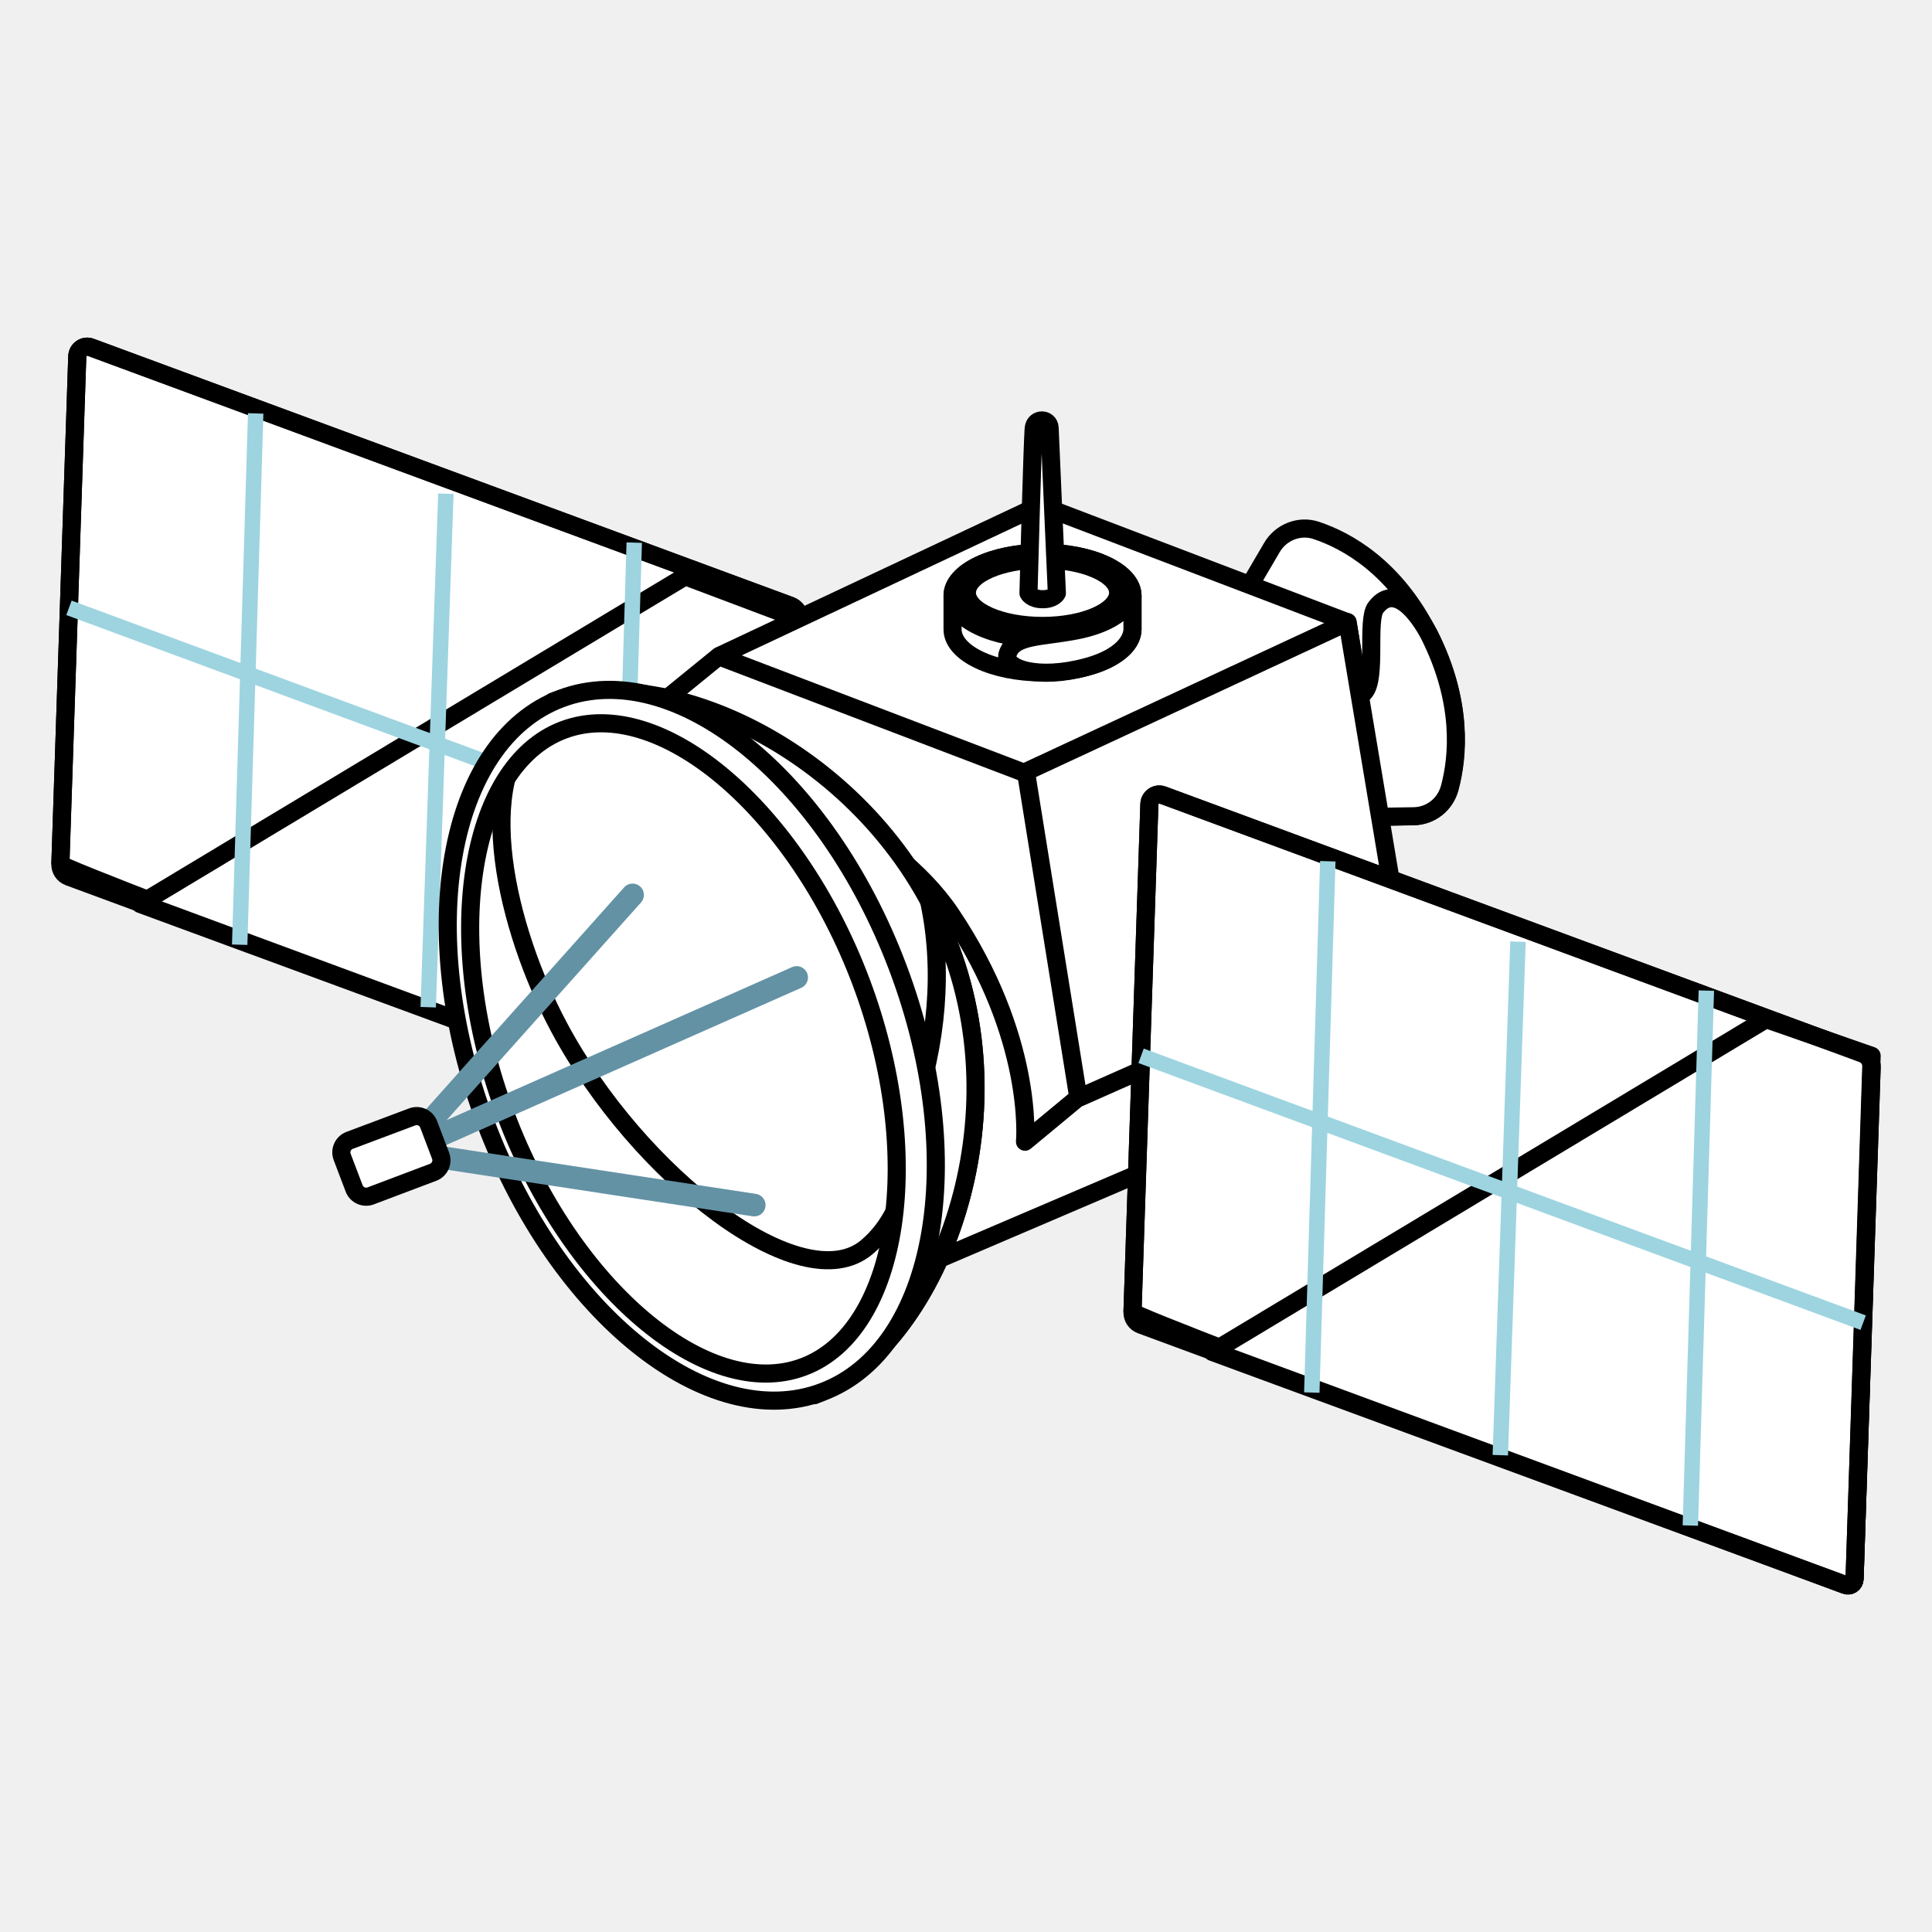
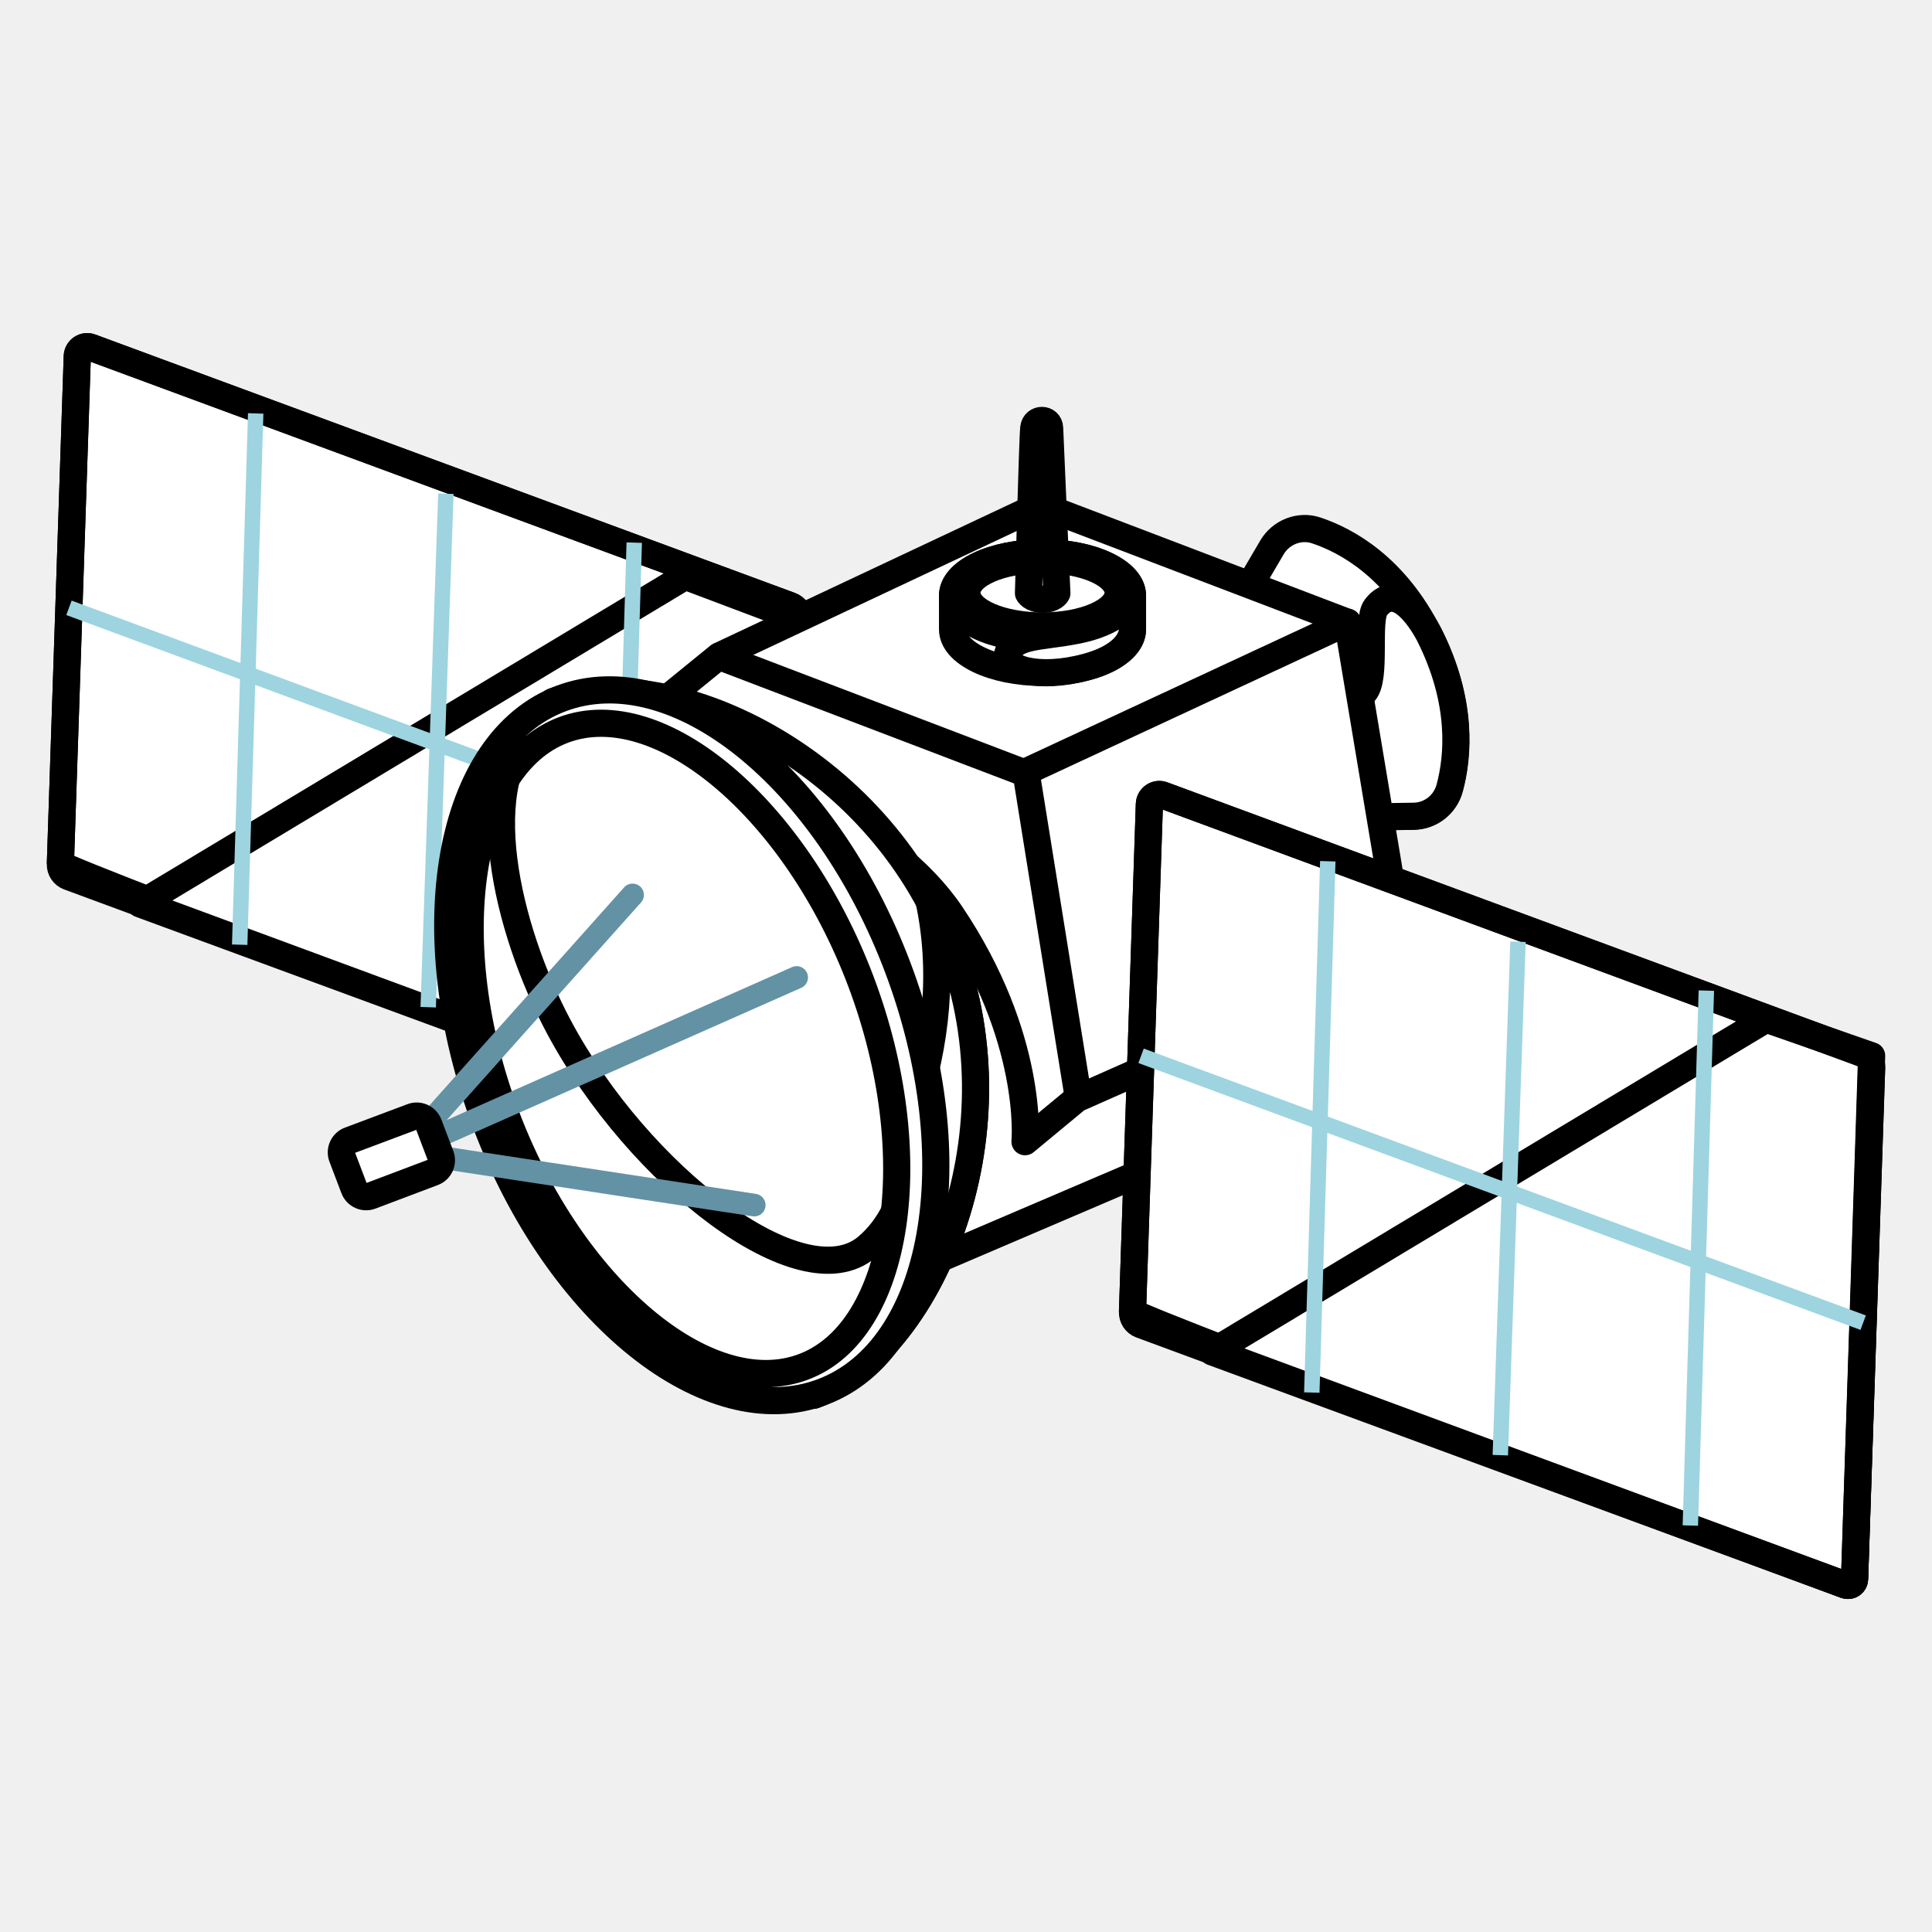
<svg xmlns="http://www.w3.org/2000/svg" version="1.1" id="Layer_4" x="0px" y="0px" viewBox="0 0 128 128" style="enable-background:new 0 0 128 128;" xml:space="preserve">
  <g>
    <g>
-       <path d="M51.24,75.33c0,0-47.26-17.71-47.24-18.08L5.12,23.6c0.02-0.45,0.47-0.75,0.89-0.59l46.35,17.12    c0.38,0.14,0.62,0.51,0.61,0.91l-1.13,33.9C51.83,75.24,51.53,75.44,51.24,75.33z" fill="#ffffff" stroke="#000000" stroke-width="1.2" stroke-linecap="round" stroke-linejoin="round" />
-       <path d="M9.29,59.89l41.95,15.44c0.28,0.11,0.59-0.09,0.6-0.4l1.13-33.9l-7.57-2.85L9.29,59.89z" fill="#ffffff" stroke="#000000" stroke-width="1.2" stroke-linecap="round" stroke-linejoin="round" />
-       <path d="M51.24,75.33L4.55,58.08    C4.21,57.95,3.99,57.62,4,57.26L5.12,23.6c0.02-0.45,0.47-0.75,0.89-0.59l46.35,17.12c0.38,0.14,0.62,0.51,0.61,0.91l-1.13,33.9    C51.83,75.24,51.53,75.44,51.24,75.33z" fill="none" stroke="#000000" stroke-width="1.2" stroke-linecap="round" stroke-linejoin="round" />
+       <path d="M51.24,75.33c0,0-47.26-17.71-47.24-18.08L5.12,23.6c0.02-0.45,0.47-0.75,0.89-0.59l46.35,17.12    c0.38,0.14,0.62,0.51,0.61,0.91l-1.13,33.9C51.83,75.24,51.53,75.44,51.24,75.33z" fill="#ffffff" stroke="#000000" stroke-width="1.8" stroke-linecap="round" stroke-linejoin="round" />
+       <path d="M9.29,59.89l41.95,15.44c0.28,0.11,0.59-0.09,0.6-0.4l1.13-33.9l-7.57-2.85L9.29,59.89z" fill="#ffffff" stroke="#000000" stroke-width="1.8" stroke-linecap="round" stroke-linejoin="round" />
+       <path d="M51.24,75.33L4.55,58.08    C4.21,57.95,3.99,57.62,4,57.26L5.12,23.6c0.02-0.45,0.47-0.75,0.89-0.59l46.35,17.12c0.38,0.14,0.62,0.51,0.61,0.91l-1.13,33.9    C51.83,75.24,51.53,75.44,51.24,75.33z" fill="none" stroke="#000000" stroke-width="1.8" stroke-linecap="round" stroke-linejoin="round" />
      <line style="fill:none;stroke:#9DD4E0;stroke-width:1.021;stroke-miterlimit:10;" x1="52.41" y1="57.96" x2="4.57" y2="40.27" />
      <line style="fill:none;stroke:#9DD4E0;stroke-width:1.021;stroke-miterlimit:10;" x1="29.54" y1="32.71" x2="28.37" y2="66.73" />
      <line style="fill:none;stroke:#9DD4E0;stroke-width:1.021;stroke-miterlimit:10;" x1="16.94" y1="27.39" x2="15.88" y2="62.59" />
      <line style="fill:none;stroke:#9DD4E0;stroke-width:1.021;stroke-miterlimit:10;" x1="42.02" y1="35.95" x2="40.96" y2="71.39" />
    </g>
-     <path d="M82.81,38.76l1.46-2.49c0.59-1.01,1.82-1.5,2.93-1.13c2.04,0.68,5.21,2.43,7.46,6.88   c2.27,4.49,1.93,8.12,1.37,10.17c-0.29,1.09-1.26,1.85-2.38,1.88l-2.04,0.04L82.81,38.76z" fill="#ffffff" stroke="#000000" stroke-width="1.2" stroke-linecap="round" stroke-linejoin="round" />
-     <path d="M91.15,40.25c-0.63,0.82,0.08,4.67-0.76,5.61c-0.42,0.46-1.01,0.9-1.58,0.65l2.29,7.61l2.57-0.04   c1.13-0.02,2.09-0.79,2.38-1.88c0.55-2.05,0.9-5.68-1.37-10.17C94.38,41.46,92.62,38.32,91.15,40.25z" fill="#ffffff" stroke="#000000" stroke-width="1.2" stroke-linecap="round" stroke-linejoin="round" />
+     <path d="M82.81,38.76l1.46-2.49c0.59-1.01,1.82-1.5,2.93-1.13c2.04,0.68,5.21,2.43,7.46,6.88   c2.27,4.49,1.93,8.12,1.37,10.17c-0.29,1.09-1.26,1.85-2.38,1.88l-2.04,0.04L82.81,38.76z" fill="#ffffff" stroke="#000000" stroke-width="1.8" stroke-linecap="round" stroke-linejoin="round" />
+     <path d="M91.15,40.25c-0.63,0.82,0.08,4.67-0.76,5.61c-0.42,0.46-1.01,0.9-1.58,0.65l2.29,7.61l2.57-0.04   c1.13-0.02,2.09-0.79,2.38-1.88c0.55-2.05,0.9-5.68-1.37-10.17C94.38,41.46,92.62,38.32,91.15,40.25z" fill="#ffffff" stroke="#000000" stroke-width="1.8" stroke-linecap="round" stroke-linejoin="round" />
    <g>
-       <polygon points="89.28,41.23 68.9,33.46 47.71,43.43 53.65,86 75.83,76.52 92.74,62.75   " fill="#ffffff" stroke="#000000" stroke-width="1.2" stroke-linecap="round" stroke-linejoin="round" />
-       <polygon points="89.28,41.22 67.95,51.14 53.85,86.39 76.03,76.91 92.94,63.14   " fill="#ffffff" stroke="#000000" stroke-width="1.2" stroke-linecap="round" stroke-linejoin="round" />
-       <polygon points="67.99,51.25 47.62,43.48 30.71,57.24 34.17,78.77 54.54,86.53 71.45,72.77   " fill="#ffffff" stroke="#000000" stroke-width="1.2" stroke-linecap="round" stroke-linejoin="round" />
+       <polygon points="89.28,41.23 68.9,33.46 47.71,43.43 53.65,86 75.83,76.52 92.74,62.75   " fill="#ffffff" stroke="#000000" stroke-width="1.8" stroke-linecap="round" stroke-linejoin="round" />
+       <polygon points="89.28,41.22 67.95,51.14 53.85,86.39 76.03,76.91 92.94,63.14   " fill="#ffffff" stroke="#000000" stroke-width="1.8" stroke-linecap="round" stroke-linejoin="round" />
+       <polygon points="67.99,51.25 47.62,43.48 30.71,57.24 34.17,78.77 54.54,86.53 71.45,72.77   " fill="#ffffff" stroke="#000000" stroke-width="1.8" stroke-linecap="round" stroke-linejoin="round" />
    </g>
-     <path d="M93.17,63.12l-21.82,9.67l-3.44,2.85c0.01-0.14,0.6-6.87-4.9-15.06c-3.95-5.89-12.89-9.2-12.89-9.2   l4.45,35.3l22.17-9.48L93.17,63.12z" fill="#ffffff" stroke="#000000" stroke-width="1.2" stroke-linecap="round" stroke-linejoin="round" />
+     <path d="M93.17,63.12l-21.82,9.67l-3.44,2.85c0.01-0.14,0.6-6.87-4.9-15.06c-3.95-5.89-12.89-9.2-12.89-9.2   l4.45,35.3l22.17-9.48L93.17,63.12z" fill="#ffffff" stroke="#000000" stroke-width="1.8" stroke-linecap="round" stroke-linejoin="round" />
    <g>
-       <path d="M122.27,105.01c0,0-47.26-17.71-47.24-18.08l1.12-33.66c0.02-0.45,0.47-0.75,0.89-0.59l46.35,17.12    c0.38,0.14,0.62,0.51,0.61,0.91l-1.13,33.9C122.86,104.92,122.56,105.12,122.27,105.01z" fill="#ffffff" stroke="#000000" stroke-width="1.2" stroke-linecap="round" stroke-linejoin="round" />
-       <path d="M80.32,89.57l41.95,15.44c0.28,0.11,0.59-0.09,0.6-0.4L124,69.95l-6.99-2.43L80.32,89.57z" fill="#ffffff" stroke="#000000" stroke-width="1.2" stroke-linecap="round" stroke-linejoin="round" />
-       <path d="M122.27,105.01L75.58,87.76    c-0.34-0.13-0.56-0.46-0.55-0.83l1.12-33.66c0.02-0.45,0.47-0.75,0.89-0.59l46.35,17.12c0.38,0.14,0.62,0.51,0.61,0.91l-1.13,33.9    C122.86,104.92,122.56,105.12,122.27,105.01z" fill="none" stroke="#000000" stroke-width="1.2" stroke-linecap="round" stroke-linejoin="round" />
+       <path d="M122.27,105.01c0,0-47.26-17.71-47.24-18.08l1.12-33.66c0.02-0.45,0.47-0.75,0.89-0.59l46.35,17.12    c0.38,0.14,0.62,0.51,0.61,0.91l-1.13,33.9C122.86,104.92,122.56,105.12,122.27,105.01z" fill="#ffffff" stroke="#000000" stroke-width="1.8" stroke-linecap="round" stroke-linejoin="round" />
+       <path d="M80.32,89.57l41.95,15.44c0.28,0.11,0.59-0.09,0.6-0.4L124,69.95l-6.99-2.43L80.32,89.57z" fill="#ffffff" stroke="#000000" stroke-width="1.8" stroke-linecap="round" stroke-linejoin="round" />
+       <path d="M122.27,105.01L75.58,87.76    c-0.34-0.13-0.56-0.46-0.55-0.83l1.12-33.66c0.02-0.45,0.47-0.75,0.89-0.59l46.35,17.12c0.38,0.14,0.62,0.51,0.61,0.91l-1.13,33.9    C122.86,104.92,122.56,105.12,122.27,105.01z" fill="none" stroke="#000000" stroke-width="1.8" stroke-linecap="round" stroke-linejoin="round" />
      <line style="fill:none;stroke:#9DD4E0;stroke-width:1.021;stroke-miterlimit:10;" x1="123.44" y1="87.63" x2="75.6" y2="69.95" />
      <line style="fill:none;stroke:#9DD4E0;stroke-width:1.021;stroke-miterlimit:10;" x1="100.57" y1="62.39" x2="99.4" y2="96.41" />
      <line style="fill:none;stroke:#9DD4E0;stroke-width:1.021;stroke-miterlimit:10;" x1="87.97" y1="57.06" x2="86.91" y2="92.26" />
      <line style="fill:none;stroke:#9DD4E0;stroke-width:1.021;stroke-miterlimit:10;" x1="113.05" y1="65.63" x2="111.99" y2="101.07" />
    </g>
-     <path d="M75.03,39.47c0-1.57-2.67-2.85-5.96-2.85c-3.29,0-5.96,1.27-5.96,2.85c0,0.4,0,1.84,0,2.23   c0,1.57,2.67,2.85,5.96,2.85c3.29,0,5.96-1.27,5.96-2.85C75.03,41.31,75.03,39.87,75.03,39.47z" fill="#ffffff" stroke="#000000" stroke-width="1.2" stroke-linecap="round" stroke-linejoin="round" />
-     <ellipse cx="69.07" cy="39.47" rx="5.96" ry="2.85" fill="#ffffff" stroke="#000000" stroke-width="1.2" stroke-linecap="round" stroke-linejoin="round" />
-     <ellipse cx="69.07" cy="39.27" rx="5.01" ry="2.2" fill="#ffffff" stroke="#000000" stroke-width="1.2" stroke-linecap="round" stroke-linejoin="round" />
-     <path d="M70.02,39.3c0,0-0.19,0.4-0.94,0.4c-0.75,0-0.94-0.4-0.94-0.4s0.27-10.28,0.35-10.95   c0.08-0.67,1.02-0.65,1.05,0C69.56,29,70.02,39.3,70.02,39.3z" fill="#ffffff" stroke="#000000" stroke-width="1.2" stroke-linecap="round" stroke-linejoin="round" />
-     <path d="M75.03,39.47c0,0-0.37,1.63-3.68,2.29c-2.43,0.48-4.17,0.29-4.59,1.56   c-0.32,0.96,1.98,1.75,5.23,0.87c2.93-0.8,3.04-2.26,3.04-2.48S75.03,39.47,75.03,39.47z" fill="#ffffff" stroke="#000000" stroke-width="1.2" stroke-linecap="round" stroke-linejoin="round" />
+     <path d="M75.03,39.47c0-1.57-2.67-2.85-5.96-2.85c-3.29,0-5.96,1.27-5.96,2.85c0,0.4,0,1.84,0,2.23   c0,1.57,2.67,2.85,5.96,2.85c3.29,0,5.96-1.27,5.96-2.85C75.03,41.31,75.03,39.87,75.03,39.47z" fill="#ffffff" stroke="#000000" stroke-width="1.8" stroke-linecap="round" stroke-linejoin="round" />
+     <ellipse cx="69.07" cy="39.47" rx="5.96" ry="2.85" fill="#ffffff" stroke="#000000" stroke-width="1.8" stroke-linecap="round" stroke-linejoin="round" />
+     <ellipse cx="69.07" cy="39.27" rx="5.01" ry="2.2" fill="#ffffff" stroke="#000000" stroke-width="1.8" stroke-linecap="round" stroke-linejoin="round" />
+     <path d="M70.02,39.3c0,0-0.19,0.4-0.94,0.4c-0.75,0-0.94-0.4-0.94-0.4s0.27-10.28,0.35-10.95   c0.08-0.67,1.02-0.65,1.05,0C69.56,29,70.02,39.3,70.02,39.3z" fill="#ffffff" stroke="#000000" stroke-width="1.8" stroke-linecap="round" stroke-linejoin="round" />
+     <path d="M75.03,39.47c0,0-0.37,1.63-3.68,2.29c-2.43,0.48-4.17,0.29-4.59,1.56   c-0.32,0.96,1.98,1.75,5.23,0.87c2.93-0.8,3.04-2.26,3.04-2.48S75.03,39.47,75.03,39.47z" fill="#ffffff" stroke="#000000" stroke-width="1.8" stroke-linecap="round" stroke-linejoin="round" />
    <g>
-       <path d="M53.94,92.43L36.62,46.49c7.54-2.84,21.56,3.62,26.34,16.3S61.48,89.59,53.94,92.43z" fill="#ffffff" stroke="#000000" stroke-width="1.2" stroke-linecap="round" stroke-linejoin="round" />
-       <path d="M51.7,86.49l2.24,5.94c7.54-2.84,13.81-16.95,9.02-29.64c-0.4-1.06-0.87-2.08-1.4-3.06    C63.46,68.62,59.96,79.65,51.7,86.49z" fill="#ffffff" stroke="#000000" stroke-width="1.2" stroke-linecap="round" stroke-linejoin="round" />
-       <ellipse transform="matrix(0.9357 -0.3527 0.3527 0.9357 -21.628 20.4239)" cx="45.23" cy="69.56" rx="13.25" ry="23.6" fill="#ffffff" stroke="#000000" stroke-width="1.2" stroke-linecap="round" stroke-linejoin="round" />
-       <path d="M37.04,68.06c-3.51-6.56-5.78-16.39-1.43-20.05c4.59-3.86,11.08,0.68,14.34,3.57    c1.81,1.6,2.76,2.85,3.7,4.13c5.36,7.3,9.97,21.66,3.79,26.91C53.13,86.28,42.29,77.88,37.04,68.06z" fill="#ffffff" stroke="#000000" stroke-width="1.2" stroke-linecap="round" stroke-linejoin="round" />
-       <path d="M33.52,73.89c-4.31-11.44-2.57-23.13,3.81-25.53s15.4,5.23,19.71,16.67s2.57,23.13-3.81,25.53    S37.83,85.33,33.52,73.89 M32.18,74.4c4.78,12.69,14.77,20.67,22.31,17.82c7.54-2.84,9.78-15.43,4.99-28.12    S44.71,43.44,37.17,46.28C29.63,49.12,27.4,61.71,32.18,74.4L32.18,74.4z" fill="#ffffff" stroke="#000000" stroke-width="1.2" stroke-linecap="round" stroke-linejoin="round" />
+       <path d="M53.94,92.43L36.62,46.49c7.54-2.84,21.56,3.62,26.34,16.3S61.48,89.59,53.94,92.43z" fill="#ffffff" stroke="#000000" stroke-width="1.8" stroke-linecap="round" stroke-linejoin="round" />
+       <path d="M51.7,86.49l2.24,5.94c7.54-2.84,13.81-16.95,9.02-29.64c-0.4-1.06-0.87-2.08-1.4-3.06    C63.46,68.62,59.96,79.65,51.7,86.49z" fill="#ffffff" stroke="#000000" stroke-width="1.8" stroke-linecap="round" stroke-linejoin="round" />
+       <ellipse transform="matrix(0.9357 -0.3527 0.3527 0.9357 -21.628 20.4239)" cx="45.23" cy="69.56" rx="13.25" ry="23.6" fill="#ffffff" stroke="#000000" stroke-width="1.8" stroke-linecap="round" stroke-linejoin="round" />
+       <path d="M37.04,68.06c-3.51-6.56-5.78-16.39-1.43-20.05c4.59-3.86,11.08,0.68,14.34,3.57    c1.81,1.6,2.76,2.85,3.7,4.13c5.36,7.3,9.97,21.66,3.79,26.91C53.13,86.28,42.29,77.88,37.04,68.06z" fill="#ffffff" stroke="#000000" stroke-width="1.8" stroke-linecap="round" stroke-linejoin="round" />
+       <path d="M33.52,73.89c-4.31-11.44-2.57-23.13,3.81-25.53s15.4,5.23,19.71,16.67s2.57,23.13-3.81,25.53    S37.83,85.33,33.52,73.89 M32.18,74.4c4.78,12.69,14.77,20.67,22.31,17.82c7.54-2.84,9.78-15.43,4.99-28.12    S44.71,43.44,37.17,46.28C29.63,49.12,27.4,61.71,32.18,74.4L32.18,74.4z" fill="#ffffff" stroke="#000000" stroke-width="1.8" stroke-linecap="round" stroke-linejoin="round" />
      <line style="fill:none;stroke:#6392A5;stroke-width:1.5;stroke-linecap:round;stroke-miterlimit:10;" x1="26.72" y1="76.3" x2="52.78" y2="64.76" />
      <line style="fill:none;stroke:#6392A5;stroke-width:1.5;stroke-linecap:round;stroke-miterlimit:10;" x1="26.72" y1="76.3" x2="41.91" y2="59.29" />
      <line style="fill:none;stroke:#6392A5;stroke-width:1.5;stroke-linecap:round;stroke-miterlimit:10;" x1="26.72" y1="76.3" x2="49.97" y2="79.84" />
-       <path d="M28.4,74.49l0.79,2.08c0.17,0.44-0.06,0.94-0.5,1.1l-4.13,1.56c-0.44,0.17-0.94-0.06-1.1-0.5    l-0.79-2.08c-0.17-0.44,0.06-0.94,0.5-1.1L27.3,74C27.74,73.83,28.23,74.05,28.4,74.49z" fill="#ffffff" stroke="#000000" stroke-width="1.2" stroke-linecap="round" stroke-linejoin="round" />
+       <path d="M28.4,74.49l0.79,2.08c0.17,0.44-0.06,0.94-0.5,1.1l-4.13,1.56c-0.44,0.17-0.94-0.06-1.1-0.5    l-0.79-2.08c-0.17-0.44,0.06-0.94,0.5-1.1L27.3,74C27.74,73.83,28.23,74.05,28.4,74.49z" fill="#ffffff" stroke="#000000" stroke-width="1.8" stroke-linecap="round" stroke-linejoin="round" />
    </g>
  </g>
</svg>
